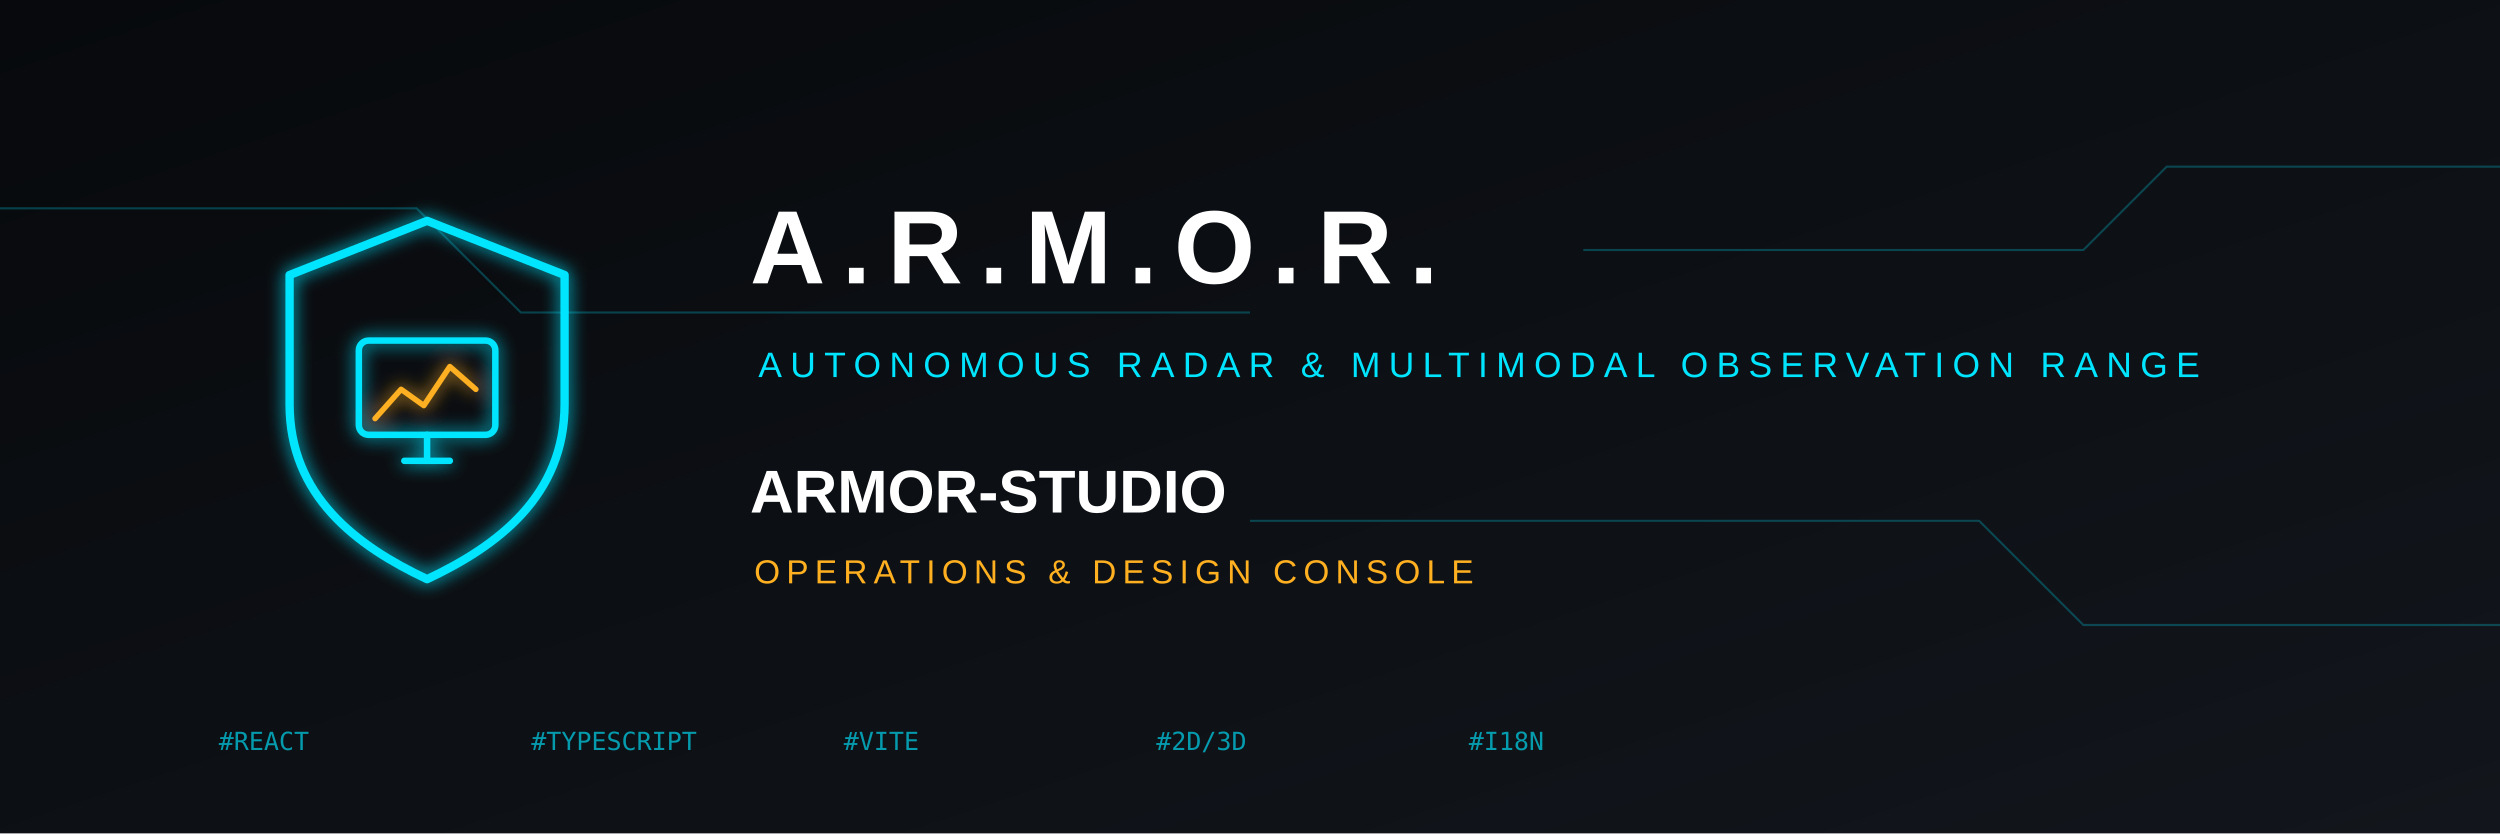
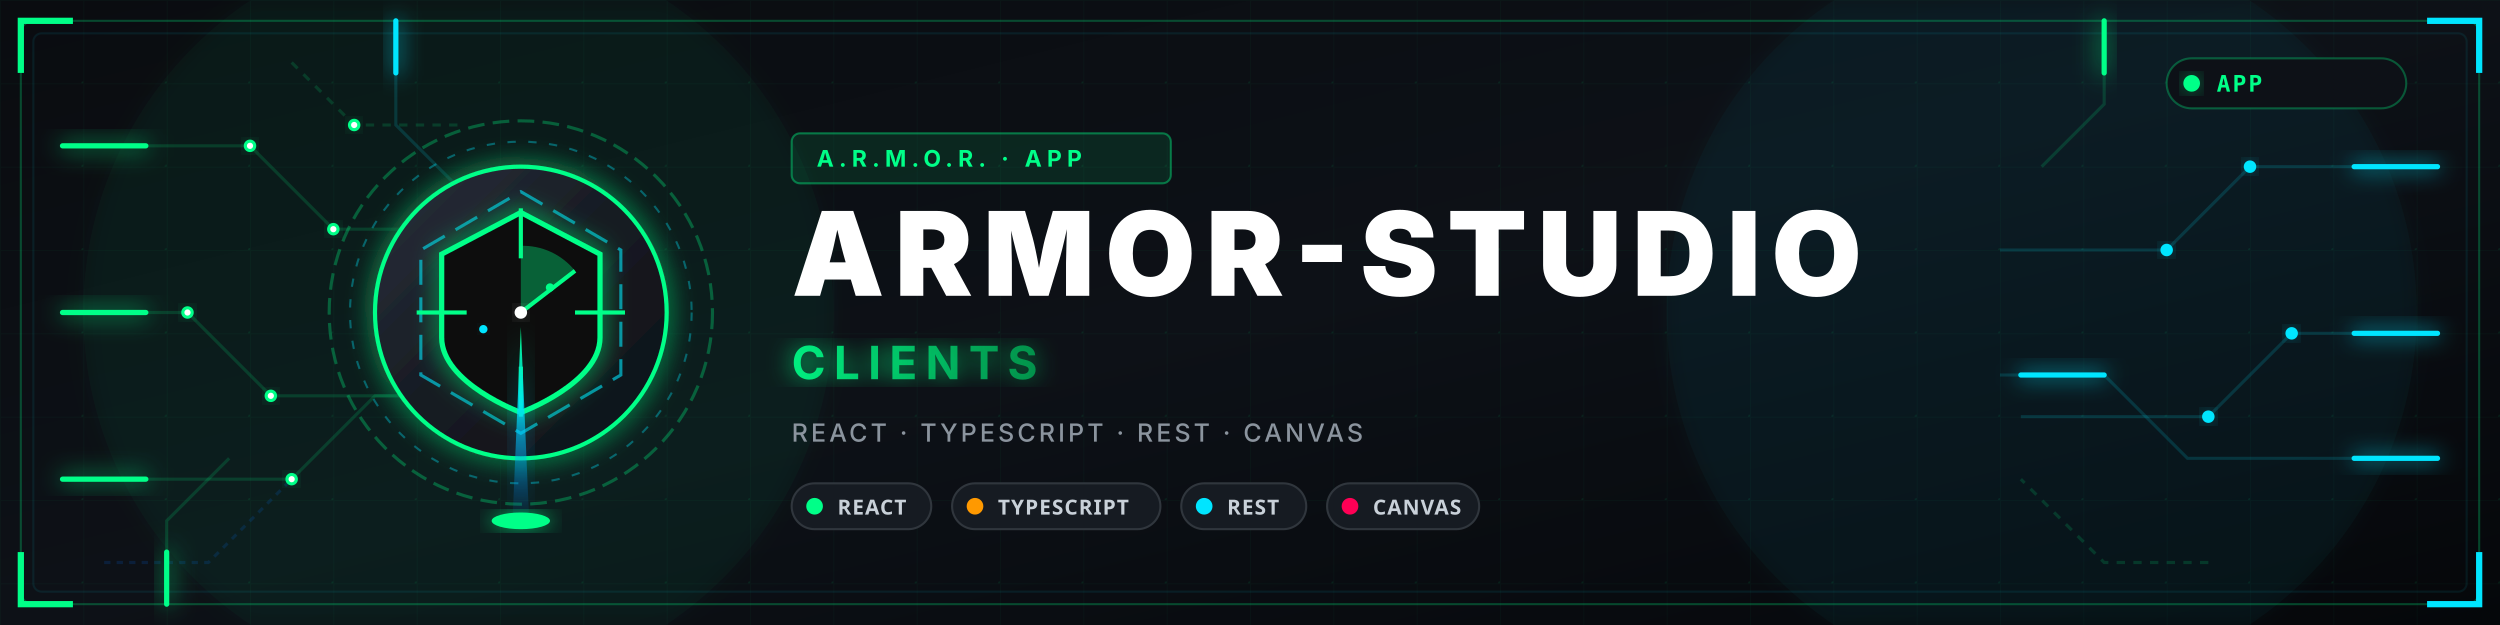
- <svg xmlns="http://www.w3.org/2000/svg" viewBox="0 0 1200 400" role="img" aria-labelledby="title desc">
+ <svg xmlns="http://www.w3.org/2000/svg" viewBox="0 0 1200 300" width="100%" height="100%">
  <defs>
-     <linearGradient id="bg" x1="0%" y1="0%" x2="100%" y2="100%">
-       <stop stop-color="#07090C" />
-       <stop offset="1" stop-color="#12161C" />
-     </linearGradient>
-     <filter id="g">
-       <feGaussianBlur stdDeviation="4" result="b" />
+     <linearGradient id="bgGlow" x1="0%" y1="0%" x2="100%" y2="100%">
+       <stop offset="0%" stop-color="#0A0C10" />
+       <stop offset="50%" stop-color="#0D1117" />
+       <stop offset="100%" stop-color="#05070A" />
+     </linearGradient>
+     <linearGradient id="cyanGlow" x1="0%" y1="0%" x2="100%" y2="0%">
+       <stop offset="0%" stop-color="#00E5FF" stop-opacity="0.8" />
+       <stop offset="100%" stop-color="#0088FF" stop-opacity="0.9" />
+     </linearGradient>
+     <linearGradient id="greenGlow" x1="0%" y1="0%" x2="100%" y2="0%">
+       <stop offset="0%" stop-color="#00FF88" stop-opacity="0.9" />
+       <stop offset="100%" stop-color="#00AA55" stop-opacity="0.8" />
+     </linearGradient>
+     <linearGradient id="laserBeam" x1="0%" y1="0%" x2="0%" y2="100%">
+       <stop offset="0%" stop-color="#00FF88" stop-opacity="1" />
+       <stop offset="40%" stop-color="#00E5FF" stop-opacity="0.8" />
+       <stop offset="100%" stop-color="#0077FF" stop-opacity="0" />
+     </linearGradient>
+     <linearGradient id="metalGradient" x1="0%" y1="0%" x2="100%" y2="100%">
+       <stop offset="0%" stop-color="#2A303C" />
+       <stop offset="50%" stop-color="#161B22" />
+       <stop offset="100%" stop-color="#0D1117" />
+     </linearGradient>
+     <filter id="glowCyan" x="-20%" y="-20%" width="140%" height="140%">
+       <feGaussianBlur stdDeviation="5" result="blur" />
      <feMerge>
-         <feMergeNode in="b" />
+         <feMergeNode in="blur" />
        <feMergeNode in="SourceGraphic" />
      </feMerge>
    </filter>
+     <filter id="glowGreen" x="-20%" y="-20%" width="140%" height="140%">
+       <feGaussianBlur stdDeviation="6" result="blur" />
+       <feMerge>
+         <feMergeNode in="blur" />
+         <feMergeNode in="SourceGraphic" />
+       </feMerge>
+     </filter>
+     <filter id="glowBeam" x="-30%" y="-30%" width="160%" height="160%">
+       <feGaussianBlur stdDeviation="8" result="blur" />
+       <feMerge>
+         <feMergeNode in="blur" />
+         <feMergeNode in="SourceGraphic" />
+       </feMerge>
+     </filter>
+     <pattern id="cyberGrid" width="40" height="40" patternUnits="userSpaceOnUse">
+       <path d="M 40 0 L 0 0 0 40" fill="none" stroke="#00FF88" stroke-opacity="0.03" stroke-width="1" />
+       <circle cx="40" cy="40" r="1" fill="#00FF88" fill-opacity="0.08" />
+     </pattern>
+     <g id="pcbNode">
+       <circle cx="0" cy="0" r="3" fill="#00FF88" filter="url(#glowGreen)" />
+       <circle cx="0" cy="0" r="1.5" fill="#FFFFFF" />
+     </g>
  </defs>
-   <rect width="1200" height="400" fill="url(#bg)" />
-   <g fill="none" stroke="#00E5FF" stroke-width="1" opacity=".25">
-     <path d="M0 100H200L250 150H600" />
-     <path d="M1200 300H1000L950 250H600" />
-     <path d="M1200 80H1040L1000 120H760" />
-   </g>
-   <g transform="translate(205 190)">
-     <g transform="scale(1.0)" filter="url(#g)" fill="none" stroke-linecap="round" stroke-linejoin="round" stroke="#00E5FF" stroke-width="4">
-       <path d="M0,-84 L66,-58 V4 C66,48 34,72 0,88 C-34,72 -66,48 -66,4 V-58 Z" />
-       <g transform="scale(.78) translate(0 4)" stroke-width="4">
-         <rect x="-42" y="-38" width="84" height="58" rx="6" />
-         <path d="M-14,36 h28 M0,20 v16" />
-         <path d="M-32,10 l16,-18 l14,10 l16,-24 l16,14" stroke="#FFB020" stroke-width="3.4" />
-       </g>
-     </g>
-   </g>
-   <text x="360" y="136" font-family="Arial,sans-serif" font-size="50" font-weight="bold" fill="#FFF" letter-spacing="8">A.R.M.O.R.</text>
-   <text x="364" y="181" font-family="Arial,sans-serif" font-size="17" fill="#00E5FF" letter-spacing="4">AUTONOMOUS RADAR &amp; MULTIMODAL OBSERVATION RANGE</text>
-   <text x="360" y="246" font-family="Arial,sans-serif" font-size="29" font-weight="bold" fill="#FFF">ARMOR-STUDIO</text>
-   <text x="362" y="280" font-family="Arial,sans-serif" font-size="16" fill="#FFB020" letter-spacing="3">OPERATIONS &amp; DESIGN CONSOLE</text>
-   <g font-family="monospace" font-size="12" fill="#00E5FF" opacity=".65">
-     <text x="105" y="360">#REACT</text>
-     <text x="255" y="360">#TYPESCRIPT</text>
-     <text x="405" y="360">#VITE</text>
-     <text x="555" y="360">#2D/3D</text>
-     <text x="705" y="360">#I18N</text>
+   <rect width="1200" height="300" fill="url(#bgGlow)" />
+   <rect width="1200" height="300" fill="url(#cyberGrid)" />
+   <circle cx="220" cy="150" r="180" fill="#00FF88" fill-opacity="0.03" filter="url(#glowGreen)">
+     <animate attributeName="fill-opacity" values="0.02;0.05;0.02" dur="6s" repeatCount="indefinite" />
+   </circle>
+   <circle cx="980" cy="150" r="180" fill="#00E5FF" fill-opacity="0.03" filter="url(#glowCyan)">
+     <animate attributeName="fill-opacity" values="0.02;0.05;0.02" dur="6s" repeatCount="indefinite" />
+   </circle>
+   <rect x="10" y="10" width="1180" height="280" fill="none" stroke="#00FF88" stroke-opacity="0.25" stroke-width="1" rx="6" />
+   <rect x="16" y="16" width="1168" height="268" fill="none" stroke="#00E5FF" stroke-opacity="0.08" stroke-width="1" rx="4" />
+   <path d="M 10 35 L 10 10 L 35 10" fill="none" stroke="#00FF88" stroke-width="3">
+     <animate attributeName="stroke-opacity" values="0.6;1;0.6" dur="3s" repeatCount="indefinite" />
+   </path>
+   <path d="M 1190 35 L 1190 10 L 1165 10" fill="none" stroke="#00E5FF" stroke-width="3">
+     <animate attributeName="stroke-opacity" values="0.6;1;0.6" dur="3s" repeatCount="indefinite" />
+   </path>
+   <path d="M 10 265 L 10 290 L 35 290" fill="none" stroke="#00FF88" stroke-width="3">
+     <animate attributeName="stroke-opacity" values="0.6;1;0.6" dur="3s" repeatCount="indefinite" />
+   </path>
+   <path d="M 1190 265 L 1190 290 L 1165 290" fill="none" stroke="#00E5FF" stroke-width="3">
+     <animate attributeName="stroke-opacity" values="0.6;1;0.6" dur="3s" repeatCount="indefinite" />
+   </path>
+   <g stroke="#00FF88" stroke-opacity="0.15" stroke-width="1.5" fill="none">
+     <path d="M 30 70 L 120 70 L 160 110 L 240 110" />
+     <path d="M 30 150 L 90 150 L 130 190 L 220 190" />
+     <path d="M 30 230 L 140 230 L 180 190 L 210 190" />
+     <path d="M 80 290 L 80 250 L 110 220" />
+     <path d="M 190 10 L 190 60 L 220 90" stroke="#00E5FF" stroke-opacity="0.15" />
+     <path d="M 140 30 L 170 60 L 220 60" stroke-dasharray="4,4" />
+     <path d="M 50 270 L 100 270 L 140 230" stroke="#0077FF" stroke-opacity="0.15" stroke-dasharray="3,3" />
+   </g>
+   <g fill="none" stroke-linecap="round" stroke-linejoin="round">
+     <path d="M 30 70 L 120 70 L 160 110 L 240 110" stroke="#00FF88" stroke-width="2.5" stroke-dasharray="40, 240" filter="url(#glowGreen)">
+       <animate attributeName="stroke-dashoffset" values="280;0" dur="3s" repeatCount="indefinite" />
+     </path>
+     <path d="M 30 150 L 90 150 L 130 190 L 220 190" stroke="#00FF88" stroke-width="2.5" stroke-dasharray="40, 220" filter="url(#glowGreen)">
+       <animate attributeName="stroke-dashoffset" values="260;0" dur="3.5s" repeatCount="indefinite" />
+     </path>
+     <path d="M 30 230 L 140 230 L 180 190 L 210 190" stroke="#00FF88" stroke-width="2.5" stroke-dasharray="40, 230" filter="url(#glowGreen)">
+       <animate attributeName="stroke-dashoffset" values="270;0" dur="3.2s" repeatCount="indefinite" />
+     </path>
+     <path d="M 80 290 L 80 250 L 110 220" stroke="#00FF88" stroke-width="2.5" stroke-dasharray="25, 100" filter="url(#glowGreen)">
+       <animate attributeName="stroke-dashoffset" values="125;0" dur="2.5s" repeatCount="indefinite" />
+     </path>
+     <path d="M 190 10 L 190 60 L 220 90" stroke="#00E5FF" stroke-width="2.5" stroke-dasharray="25, 90" filter="url(#glowCyan)">
+       <animate attributeName="stroke-dashoffset" values="115;0" dur="2.8s" repeatCount="indefinite" />
+     </path>
+   </g>
+   <use href="#pcbNode" x="120" y="70" />
+   <use href="#pcbNode" x="160" y="110" />
+   <use href="#pcbNode" x="90" y="150" />
+   <use href="#pcbNode" x="130" y="190" />
+   <use href="#pcbNode" x="140" y="230" />
+   <use href="#pcbNode" x="170" y="60" />
+   <g stroke="#00E5FF" stroke-opacity="0.15" stroke-width="1.5" fill="none">
+     <path d="M 1170 80 L 1080 80 L 1040 120 L 960 120" />
+     <path d="M 1170 160 L 1100 160 L 1060 200 L 970 200" />
+     <path d="M 1170 220 L 1050 220 L 1010 180 M 1010 180 L 960 180" />
+     <path d="M 1010 10 L 1010 50 L 980 80" stroke="#00FF88" stroke-opacity="0.15" />
+     <path d="M 1060 270 L 1010 270 L 970 230" stroke="#00FF88" stroke-opacity="0.15" stroke-dasharray="4,4" />
+   </g>
+   <g fill="none" stroke-linecap="round" stroke-linejoin="round">
+     <path d="M 1170 80 L 1080 80 L 1040 120 L 960 120" stroke="#00E5FF" stroke-width="2.5" stroke-dasharray="40, 230" filter="url(#glowCyan)">
+       <animate attributeName="stroke-dashoffset" values="0;270" dur="3.5s" repeatCount="indefinite" />
+     </path>
+     <path d="M 1170 160 L 1100 160 L 1060 200 L 970 200" stroke="#00E5FF" stroke-width="2.5" stroke-dasharray="40, 240" filter="url(#glowCyan)">
+       <animate attributeName="stroke-dashoffset" values="0;280" dur="3.8s" repeatCount="indefinite" />
+     </path>
+     <path d="M 1170 220 L 1050 220 L 1010 180 M 1010 180 L 960 180" stroke="#00E5FF" stroke-width="2.5" stroke-dasharray="40, 250" filter="url(#glowCyan)">
+       <animate attributeName="stroke-dashoffset" values="0;290" dur="4s" repeatCount="indefinite" />
+     </path>
+     <path d="M 1010 10 L 1010 50 L 980 80" stroke="#00FF88" stroke-width="2.5" stroke-dasharray="25, 95" filter="url(#glowGreen)">
+       <animate attributeName="stroke-dashoffset" values="0;120" dur="2.6s" repeatCount="indefinite" />
+     </path>
+   </g>
+   <circle cx="1080" cy="80" r="3" fill="#00E5FF" filter="url(#glowCyan)" />
+   <circle cx="1040" cy="120" r="3" fill="#00E5FF" filter="url(#glowCyan)" />
+   <circle cx="1100" cy="160" r="3" fill="#00E5FF" filter="url(#glowCyan)" />
+   <circle cx="1060" cy="200" r="3" fill="#00E5FF" filter="url(#glowCyan)" />
+   <g transform="translate(250, 150)">
+     <g>
+       <circle cx="0" cy="0" r="92" fill="none" stroke="#00FF88" stroke-opacity="0.3" stroke-width="1.5" stroke-dasharray="8,4" />
+       <circle cx="0" cy="0" r="82" fill="none" stroke="#00E5FF" stroke-opacity="0.35" stroke-width="1" stroke-dasharray="4,6" />
+       <animateTransform attributeName="transform" type="rotate" from="0 0 0" to="360 0 0" dur="25s" repeatCount="indefinite" />
+     </g>
+     <circle cx="0" cy="0" r="70" fill="url(#metalGradient)" stroke="#00FF88" stroke-width="2" filter="url(#glowGreen)" />
+     <g>
+       <polygon points="0,-58 48,-30 48,30 0,58 -48,30 -48,-30" fill="none" stroke="#00E5FF" stroke-width="1.5" stroke-dasharray="12,6" opacity="0.6" />
+       <animateTransform attributeName="transform" type="rotate" from="360 0 0" to="0 0 0" dur="18s" repeatCount="indefinite" />
+     </g>
+     <path d="M 0 -48 L 38 -28 L 38 12 C 38 34 0 48 0 48 C 0 48 -38 34 -38 12 L -38 -28 Z" fill="#0A0C10" stroke="#00FF88" stroke-width="2.5" filter="url(#glowGreen)" />
+     <g>
+       <path d="M 0 0 L 26 -20 A 32 32 0 0 0 0 -32 Z" fill="#00FF88" fill-opacity="0.35" />
+       <line x1="0" y1="0" x2="26" y2="-20" stroke="#00FF88" stroke-width="2" />
+       <animateTransform attributeName="transform" type="rotate" from="0 0 0" to="360 0 0" dur="4s" repeatCount="indefinite" />
+     </g>
+     <circle cx="14" cy="-12" r="2" fill="#00FF88" filter="url(#glowGreen)">
+       <animate attributeName="opacity" values="0.2;1;0.2" dur="2s" repeatCount="indefinite" />
+     </circle>
+     <circle cx="-18" cy="8" r="2" fill="#00E5FF" filter="url(#glowCyan)">
+       <animate attributeName="opacity" values="1;0.2;1" dur="1.5s" repeatCount="indefinite" />
+     </circle>
+     <line x1="-50" y1="0" x2="-26" y2="0" stroke="#00FF88" stroke-width="2" />
+     <line x1="26" y1="0" x2="50" y2="0" stroke="#00FF88" stroke-width="2" />
+     <line x1="0" y1="-50" x2="0" y2="-26" stroke="#00FF88" stroke-width="2" />
+     <line x1="0" y1="26" x2="0" y2="50" stroke="#00FF88" stroke-width="2" />
+     <circle cx="0" cy="0" r="3" fill="#FFFFFF" filter="url(#glowGreen)">
+       <animate attributeName="opacity" values="0.4;1;0.4" dur="1.2s" repeatCount="indefinite" />
+     </circle>
+   </g>
+   <path d="M 250 157 L 246 250 L 254 250 Z" fill="url(#laserBeam)" filter="url(#glowBeam)">
+     <animate attributeName="opacity" values="0.3;1;0.3" dur="1.2s" repeatCount="indefinite" />
+   </path>
+   <ellipse cx="250" cy="250" rx="14" ry="4" fill="#00FF88" filter="url(#glowGreen)">
+     <animate attributeName="rx" values="10;18;10" dur="1.2s" repeatCount="indefinite" />
+     <animate attributeName="opacity" values="0.4;1;0.4" dur="1.2s" repeatCount="indefinite" />
+   </ellipse>
+   <g transform="translate(380, 0)">
+     <g transform="translate(0, 82)">
+       <rect x="0" y="-18" width="182" height="24" rx="4" fill="#00FF88" fill-opacity="0.1" stroke="#00FF88" stroke-opacity="0.4" stroke-width="1">
+         <animate attributeName="stroke-opacity" values="0.3;0.8;0.3" dur="4s" repeatCount="indefinite" />
+       </rect>
+       <text x="12" y="-2" font-family="'Inter', 'Segoe UI', 'Roboto', sans-serif" font-weight="700" font-size="11" fill="#00FF88" letter-spacing="2.5">A.R.M.O.R. · APP</text>
+     </g>
+     <text x="0" y="142" font-family="'Inter', 'Segoe UI', 'Roboto', sans-serif" font-weight="900" font-size="56" fill="#FFFFFF" letter-spacing="5">ARMOR-STUDIO</text>
+     <text x="0" y="182" font-family="'Inter', 'Segoe UI', 'Roboto', sans-serif" font-weight="700" font-size="22" fill="url(#greenGlow)" letter-spacing="4" filter="url(#glowGreen)">CLIENTS</text>
+     <text x="0" y="212" font-family="'Inter', 'Segoe UI', 'Roboto', sans-serif" font-weight="500" font-size="12" fill="#8B949E" letter-spacing="1.5">REACT · TYPESCRIPT · REST · CANVAS</text>
+     <g transform="translate(0, 232)">
+       <rect x="0" y="0" width="67" height="22" rx="11" fill="#161B22" stroke="#30363D" stroke-width="1" />
+       <circle cx="11" cy="11" r="4" fill="#00FF88">
+         <animate attributeName="opacity" values="0.5;1;0.5" dur="2.0s" repeatCount="indefinite" />
+       </circle>
+       <text x="22" y="15" font-family="sans-serif" font-weight="600" font-size="10" fill="#C9D1D9" letter-spacing="0.5">REACT</text>
+       <rect x="77" y="0" width="100" height="22" rx="11" fill="#161B22" stroke="#30363D" stroke-width="1" />
+       <circle cx="88" cy="11" r="4" fill="#FF9900">
+         <animate attributeName="opacity" values="0.5;1;0.5" dur="2.2s" repeatCount="indefinite" />
+       </circle>
+       <text x="99" y="15" font-family="sans-serif" font-weight="600" font-size="10" fill="#C9D1D9" letter-spacing="0.5">TYPESCRIPT</text>
+       <rect x="187" y="0" width="60" height="22" rx="11" fill="#161B22" stroke="#30363D" stroke-width="1" />
+       <circle cx="198" cy="11" r="4" fill="#00E5FF">
+         <animate attributeName="opacity" values="0.5;1;0.5" dur="2.4s" repeatCount="indefinite" />
+       </circle>
+       <text x="209" y="15" font-family="sans-serif" font-weight="600" font-size="10" fill="#C9D1D9" letter-spacing="0.5">REST</text>
+       <rect x="257" y="0" width="73" height="22" rx="11" fill="#161B22" stroke="#30363D" stroke-width="1" />
+       <circle cx="268" cy="11" r="4" fill="#FF0055">
+         <animate attributeName="opacity" values="0.5;1;0.5" dur="2.6s" repeatCount="indefinite" />
+       </circle>
+       <text x="279" y="15" font-family="sans-serif" font-weight="600" font-size="10" fill="#C9D1D9" letter-spacing="0.5">CANVAS</text>
+     </g>
+   </g>
+   <g transform="translate(1050, 42)">
+     <rect x="-10" y="-14" width="115" height="24" rx="12" fill="#0D1117" stroke="#00FF88" stroke-opacity="0.3" stroke-width="1" />
+     <circle cx="2" cy="-2" r="4" fill="#00FF88" filter="url(#glowGreen)">
+       <animate attributeName="opacity" values="0.3;1;0.3" dur="1.5s" repeatCount="indefinite" />
+     </circle>
+     <text x="14" y="2" font-family="monospace" font-weight="700" font-size="11" fill="#00FF88" letter-spacing="1">APP</text>
  </g>
</svg>
